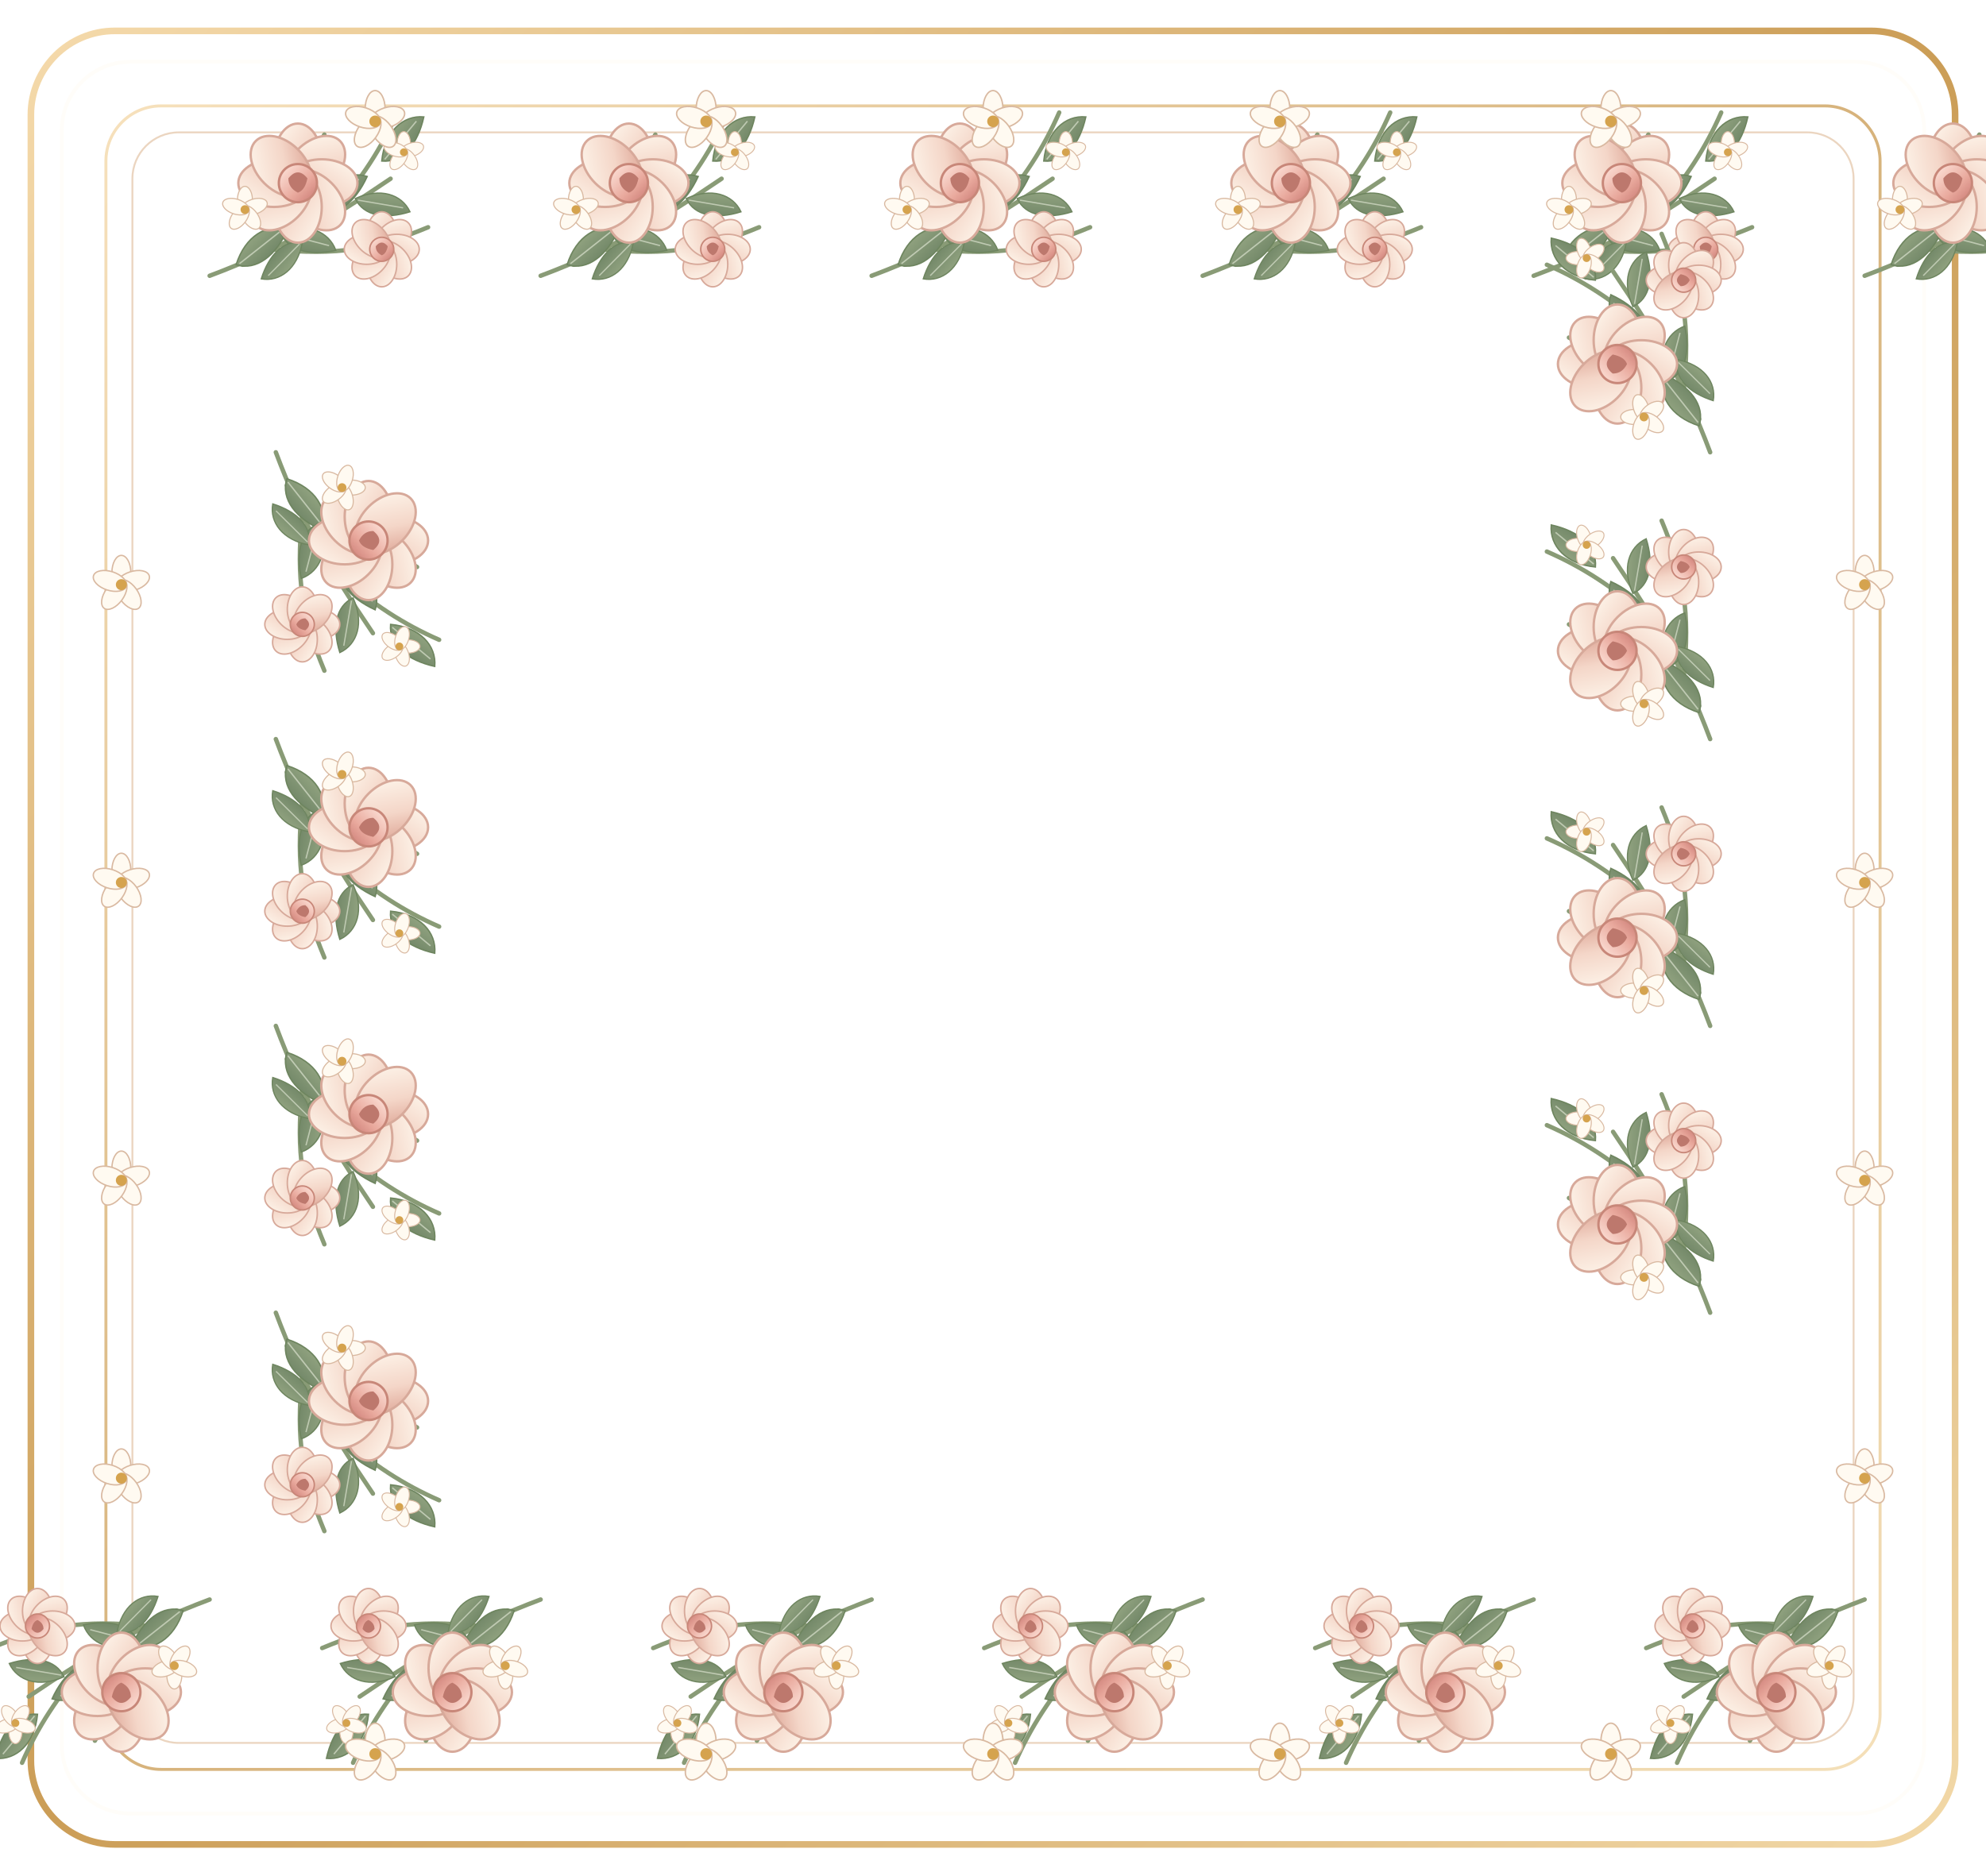
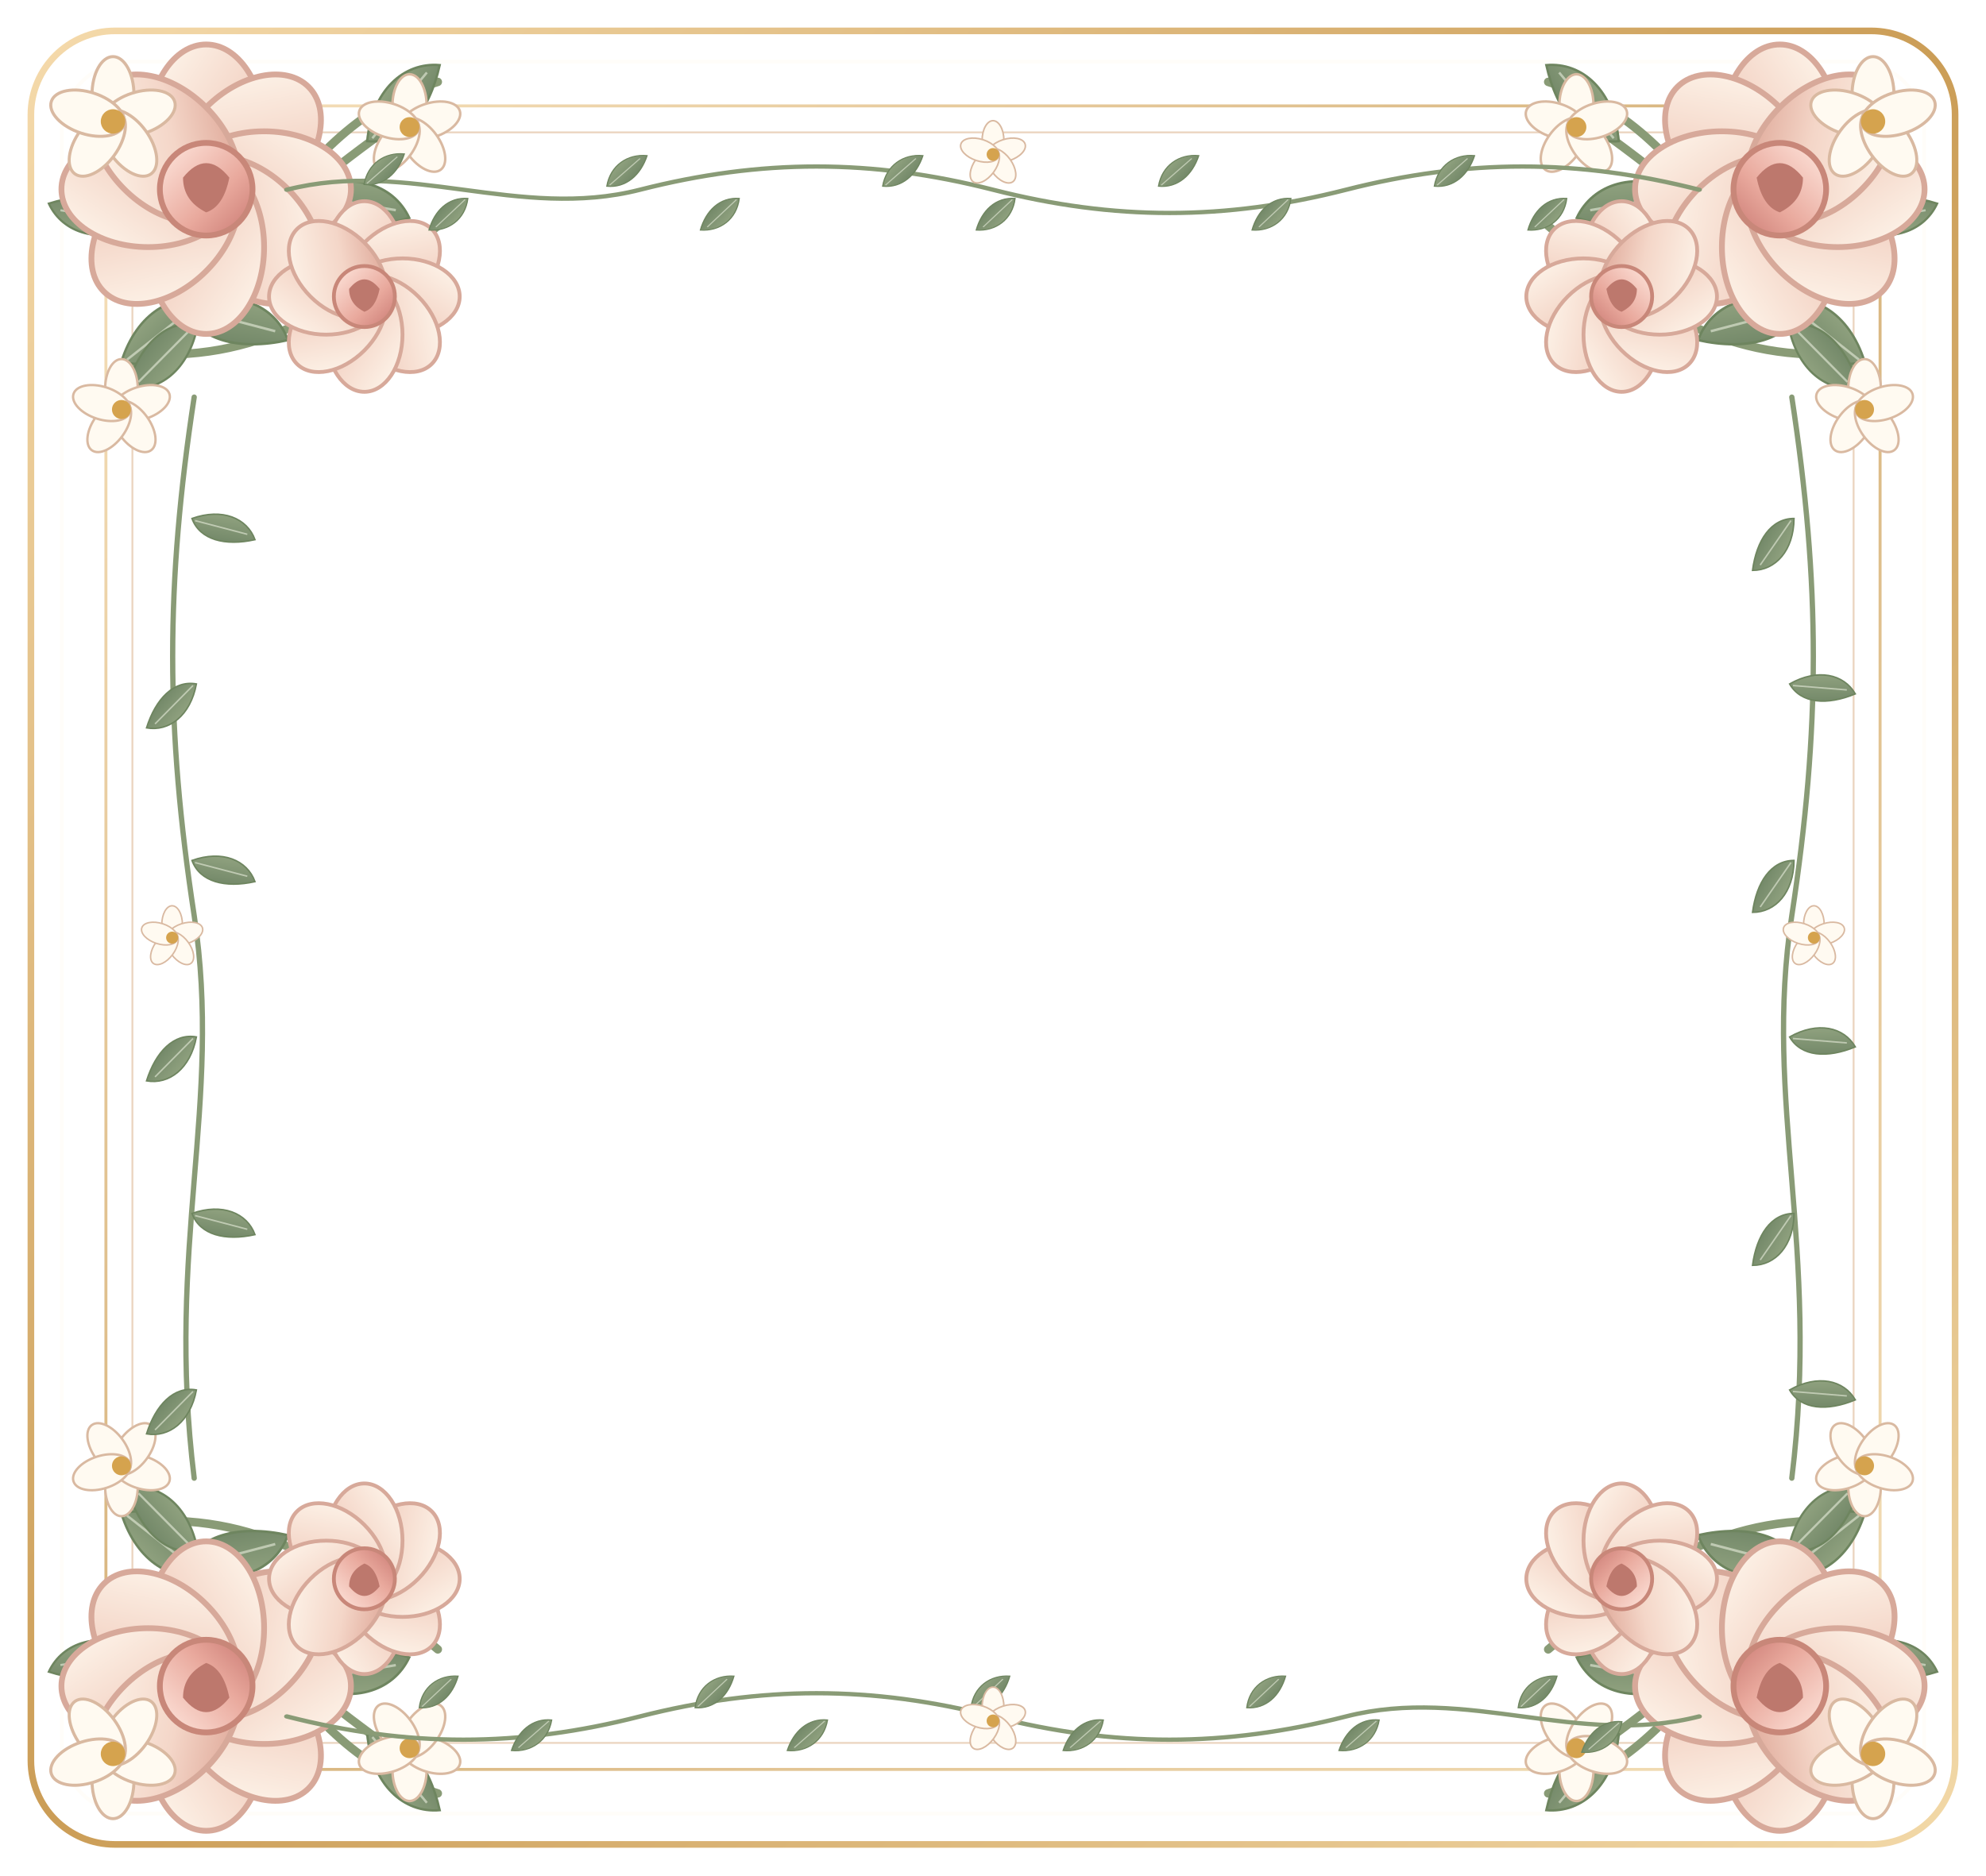
<svg xmlns="http://www.w3.org/2000/svg" viewBox="0 0 900 850" fill="none">
  <defs>
    <linearGradient id="goldLine" x1="0" y1="0" x2="1" y2="1">
      <stop stop-color="#f4d7a4" />
      <stop offset=".5" stop-color="#c79548" />
      <stop offset="1" stop-color="#f1d5a0" />
    </linearGradient>
    <linearGradient id="leafTone" x1="0" y1="0" x2="1" y2="1">
      <stop stop-color="#9eae8a" />
      <stop offset="1" stop-color="#647b5d" />
    </linearGradient>
    <linearGradient id="rosePetal" x1="0" y1="0" x2="1" y2="1">
      <stop stop-color="#fff9ef" />
      <stop offset=".55" stop-color="#f4d6c8" />
      <stop offset="1" stop-color="#d99b8b" />
    </linearGradient>
    <linearGradient id="blushPetal" x1="0" y1="0" x2="1" y2="1">
      <stop stop-color="#ffe8df" />
      <stop offset=".6" stop-color="#e9a99d" />
      <stop offset="1" stop-color="#c97972" />
    </linearGradient>
    <g id="leaf">
      <path d="M0 0 C10 -14 24 -17 34 -10 C23 2 10 7 0 0Z" fill="url(#leafTone)" stroke="#6e855f" stroke-width=".8" />
      <path d="M2 0 L29 -10" stroke="#e1e7d5" stroke-opacity=".65" stroke-width=".8" />
    </g>
    <g id="rose">
      <g fill="url(#rosePetal)" stroke="#d7a99a" stroke-width="1">
        <ellipse rx="10" ry="15" transform="rotate(0) translate(0 -10)" />
        <ellipse rx="10" ry="15" transform="rotate(45) translate(0 -10)" />
        <ellipse rx="10" ry="15" transform="rotate(90) translate(0 -10)" />
        <ellipse rx="10" ry="15" transform="rotate(135) translate(0 -10)" />
        <ellipse rx="10" ry="15" transform="rotate(180) translate(0 -10)" />
        <ellipse rx="10" ry="15" transform="rotate(225) translate(0 -10)" />
        <ellipse rx="10" ry="15" transform="rotate(270) translate(0 -10)" />
        <ellipse rx="10" ry="15" transform="rotate(315) translate(0 -10)" />
      </g>
      <circle r="8" fill="url(#blushPetal)" stroke="#c88779" stroke-width="1" />
      <path d="M-4 -2 Q0 -7 4 -2 Q3 3 0 4 Q-4 2 -4 -2Z" fill="#bd786d" />
    </g>
    <g id="blossom">
      <g fill="#fffaf1" stroke="#d9b9a1" stroke-width=".8">
        <ellipse rx="5.5" ry="10" transform="translate(0 -7)" />
        <ellipse rx="5.5" ry="10" transform="rotate(72) translate(0 -7)" />
        <ellipse rx="5.5" ry="10" transform="rotate(144) translate(0 -7)" />
        <ellipse rx="5.5" ry="10" transform="rotate(216) translate(0 -7)" />
        <ellipse rx="5.5" ry="10" transform="rotate(288) translate(0 -7)" />
      </g>
      <circle r="3.2" fill="#d5a34e" />
    </g>
-     <g id="cluster">
-       <path d="M0 0 C32 -12 54 -25 82 -44 M15 -5 C34 -31 41 -45 52 -64 M28 -12 C58 -9 75 -12 99 -22 M55 -28 C69 -44 78 -58 85 -74" stroke="#899b76" stroke-width="2" stroke-linecap="round" />
-       <use href="#leaf" transform="translate(12 -5) rotate(-18) scale(.8)" />
-       <use href="#leaf" transform="translate(32 -20) rotate(35) scale(.75)" />
-       <use href="#leaf" transform="translate(48 -29) rotate(-18) scale(.8)" />
-       <use href="#leaf" transform="translate(66 -35) rotate(30) scale(.72)" />
-       <use href="#leaf" transform="translate(78 -52) rotate(-30) scale(.78)" />
-       <use href="#leaf" transform="translate(42 -15) rotate(155) scale(.7)" />
-       <use href="#rose" transform="translate(40 -42) scale(1.08)" />
-       <use href="#rose" transform="translate(78 -12) scale(.68)" />
-       <use href="#blossom" transform="translate(16 -30) scale(.62)" />
-       <use href="#blossom" transform="translate(88 -56) scale(.55)" />
+     <g id="corner-bouquet">
+       <path d="M10 120 C35 85 68 52 116 18 M22 100 C66 104 95 85 130 55 M38 76 C20 42 20 22 38 0 M65 58 C90 25 105 12 130 4" stroke="#899b76" stroke-width="3" stroke-linecap="round" />
+       <use href="#leaf" transform="translate(18 103) rotate(-18) scale(1.05)" />
+       <use href="#leaf" transform="translate(40 83) rotate(35) scale(1.1)" />
+       <use href="#leaf" transform="translate(58 64) rotate(-18) scale(1.05)" />
+       <use href="#leaf" transform="translate(82 43) rotate(30) scale(1.1)" />
+       <use href="#leaf" transform="translate(105 25) rotate(-30) scale(1.05)" />
+       <use href="#leaf" transform="translate(45 90) rotate(155) scale(.95)" />
+       <use href="#leaf" transform="translate(75 62) rotate(155) scale(.9)" />
+       <use href="#leaf" transform="translate(25 55) rotate(210) scale(.95)" />
+       <use href="#rose" transform="translate(48 42) scale(2.05)" />
+       <use href="#rose" transform="translate(104 80) scale(1.35)" />
+       <use href="#blossom" transform="translate(15 18) scale(1.35)" />
+       <use href="#blossom" transform="translate(120 20) scale(1.1)" />
+       <use href="#blossom" transform="translate(18 120) scale(1.05)" />
+     </g>
+     <g id="edge-vine">
+       <path d="M0 0 C55 -18 105 18 160 0 S265 -18 320 0 S425 18 480 0 S585 -18 640 0" stroke="#899b76" stroke-width="2.5" stroke-linecap="round" />
+       <use href="#leaf" transform="translate(35 -3) rotate(-28) scale(.72)" />
+       <use href="#leaf" transform="translate(82 5) rotate(150) scale(.72)" />
+       <use href="#leaf" transform="translate(145 -2) rotate(-28) scale(.72)" />
+       <use href="#leaf" transform="translate(205 5) rotate(150) scale(.72)" />
+       <use href="#leaf" transform="translate(270 -2) rotate(-28) scale(.72)" />
+       <use href="#leaf" transform="translate(330 5) rotate(150) scale(.72)" />
+       <use href="#leaf" transform="translate(395 -2) rotate(-28) scale(.72)" />
+       <use href="#leaf" transform="translate(455 5) rotate(150) scale(.72)" />
+       <use href="#leaf" transform="translate(520 -2) rotate(-28) scale(.72)" />
+       <use href="#leaf" transform="translate(580 5) rotate(150) scale(.72)" />
    </g>
  </defs>
  <rect x="14" y="14" width="872" height="822" rx="38" stroke="url(#goldLine)" stroke-width="3" stroke-opacity=".92" />
  <rect x="28" y="28" width="844" height="794" rx="31" stroke="#fffdf8" stroke-width="1.7" stroke-opacity=".92" />
  <rect x="48" y="48" width="804" height="754" rx="25" stroke="url(#goldLine)" stroke-width="1.35" stroke-opacity=".72" />
  <rect x="60" y="60" width="780" height="730" rx="21" stroke="#e4c5a8" stroke-width=".85" stroke-opacity=".72" />
-   <use href="#cluster" transform="translate(95 125) " />
-   <use href="#cluster" transform="translate(245 125) " />
-   <use href="#cluster" transform="translate(395 125) " />
-   <use href="#cluster" transform="translate(545 125) " />
-   <use href="#cluster" transform="translate(695 125) " />
-   <use href="#cluster" transform="translate(845 125) " />
-   <use href="#cluster" transform="translate(845 725) rotate(180)" />
-   <use href="#cluster" transform="translate(695 725) rotate(180)" />
-   <use href="#cluster" transform="translate(545 725) rotate(180)" />
-   <use href="#cluster" transform="translate(395 725) rotate(180)" />
-   <use href="#cluster" transform="translate(245 725) rotate(180)" />
-   <use href="#cluster" transform="translate(95 725) rotate(180)" />
-   <use href="#cluster" transform="translate(125 205) rotate(90)" />
-   <use href="#cluster" transform="translate(125 335) rotate(90)" />
-   <use href="#cluster" transform="translate(125 465) rotate(90)" />
-   <use href="#cluster" transform="translate(125 595) rotate(90)" />
-   <use href="#cluster" transform="translate(775 205) rotate(-90)" />
-   <use href="#cluster" transform="translate(775 335) rotate(-90)" />
-   <use href="#cluster" transform="translate(775 465) rotate(-90)" />
-   <use href="#cluster" transform="translate(775 595) rotate(-90)" />
-   <use href="#blossom" transform="translate(170 55) scale(.82)" />
-   <use href="#blossom" transform="translate(170 795) scale(.82)" />
-   <use href="#blossom" transform="translate(320 55) scale(.82)" />
-   <use href="#blossom" transform="translate(320 795) scale(.82)" />
-   <use href="#blossom" transform="translate(450 55) scale(.82)" />
-   <use href="#blossom" transform="translate(450 795) scale(.82)" />
-   <use href="#blossom" transform="translate(580 55) scale(.82)" />
-   <use href="#blossom" transform="translate(580 795) scale(.82)" />
-   <use href="#blossom" transform="translate(730 55) scale(.82)" />
-   <use href="#blossom" transform="translate(730 795) scale(.82)" />
-   <use href="#blossom" transform="translate(55 265) scale(.78)" />
-   <use href="#blossom" transform="translate(845 265) scale(.78)" />
-   <use href="#blossom" transform="translate(55 400) scale(.78)" />
-   <use href="#blossom" transform="translate(845 400) scale(.78)" />
-   <use href="#blossom" transform="translate(55 535) scale(.78)" />
-   <use href="#blossom" transform="translate(845 535) scale(.78)" />
-   <use href="#blossom" transform="translate(55 670) scale(.78)" />
-   <use href="#blossom" transform="translate(845 670) scale(.78)" />
+   <use href="#corner-bouquet" transform="translate(32 32) scale(1.28)" />
+   <use href="#corner-bouquet" transform="translate(868 32) scale(-1.28 1.28)" />
+   <use href="#corner-bouquet" transform="translate(32 818) scale(1.28 -1.28)" />
+   <use href="#corner-bouquet" transform="translate(868 818) scale(-1.28 -1.28)" />
+   <use href="#edge-vine" transform="translate(130 86) scale(1.0 .78)" />
+   <use href="#edge-vine" transform="translate(770 778) rotate(180) scale(1.0 .78)" />
+   <path d="M88 180 C75 265 75 330 88 415 S75 565 88 670" stroke="#899b76" stroke-width="2.4" stroke-linecap="round" />
+   <path d="M812 180 C825 265 825 330 812 415 S825 565 812 670" stroke="#899b76" stroke-width="2.4" stroke-linecap="round" />
+   <use href="#leaf" transform="translate(87 235) rotate(35) scale(.85)" />
+   <use href="#leaf" transform="translate(89 310) rotate(155) scale(.85)" />
+   <use href="#leaf" transform="translate(87 390) rotate(35) scale(.85)" />
+   <use href="#leaf" transform="translate(89 470) rotate(155) scale(.85)" />
+   <use href="#leaf" transform="translate(87 550) rotate(35) scale(.85)" />
+   <use href="#leaf" transform="translate(89 630) rotate(155) scale(.85)" />
+   <use href="#leaf" transform="translate(813 235) rotate(145) scale(.85)" />
+   <use href="#leaf" transform="translate(811 310) rotate(25) scale(.85)" />
+   <use href="#leaf" transform="translate(813 390) rotate(145) scale(.85)" />
+   <use href="#leaf" transform="translate(811 470) rotate(25) scale(.85)" />
+   <use href="#leaf" transform="translate(813 550) rotate(145) scale(.85)" />
+   <use href="#leaf" transform="translate(811 630) rotate(25) scale(.85)" />
+   <use href="#blossom" transform="translate(450 70) scale(.9)" />
+   <use href="#blossom" transform="translate(450 780) scale(.9)" />
+   <use href="#blossom" transform="translate(78 425) scale(.85)" />
+   <use href="#blossom" transform="translate(822 425) scale(.85)" />
</svg>
